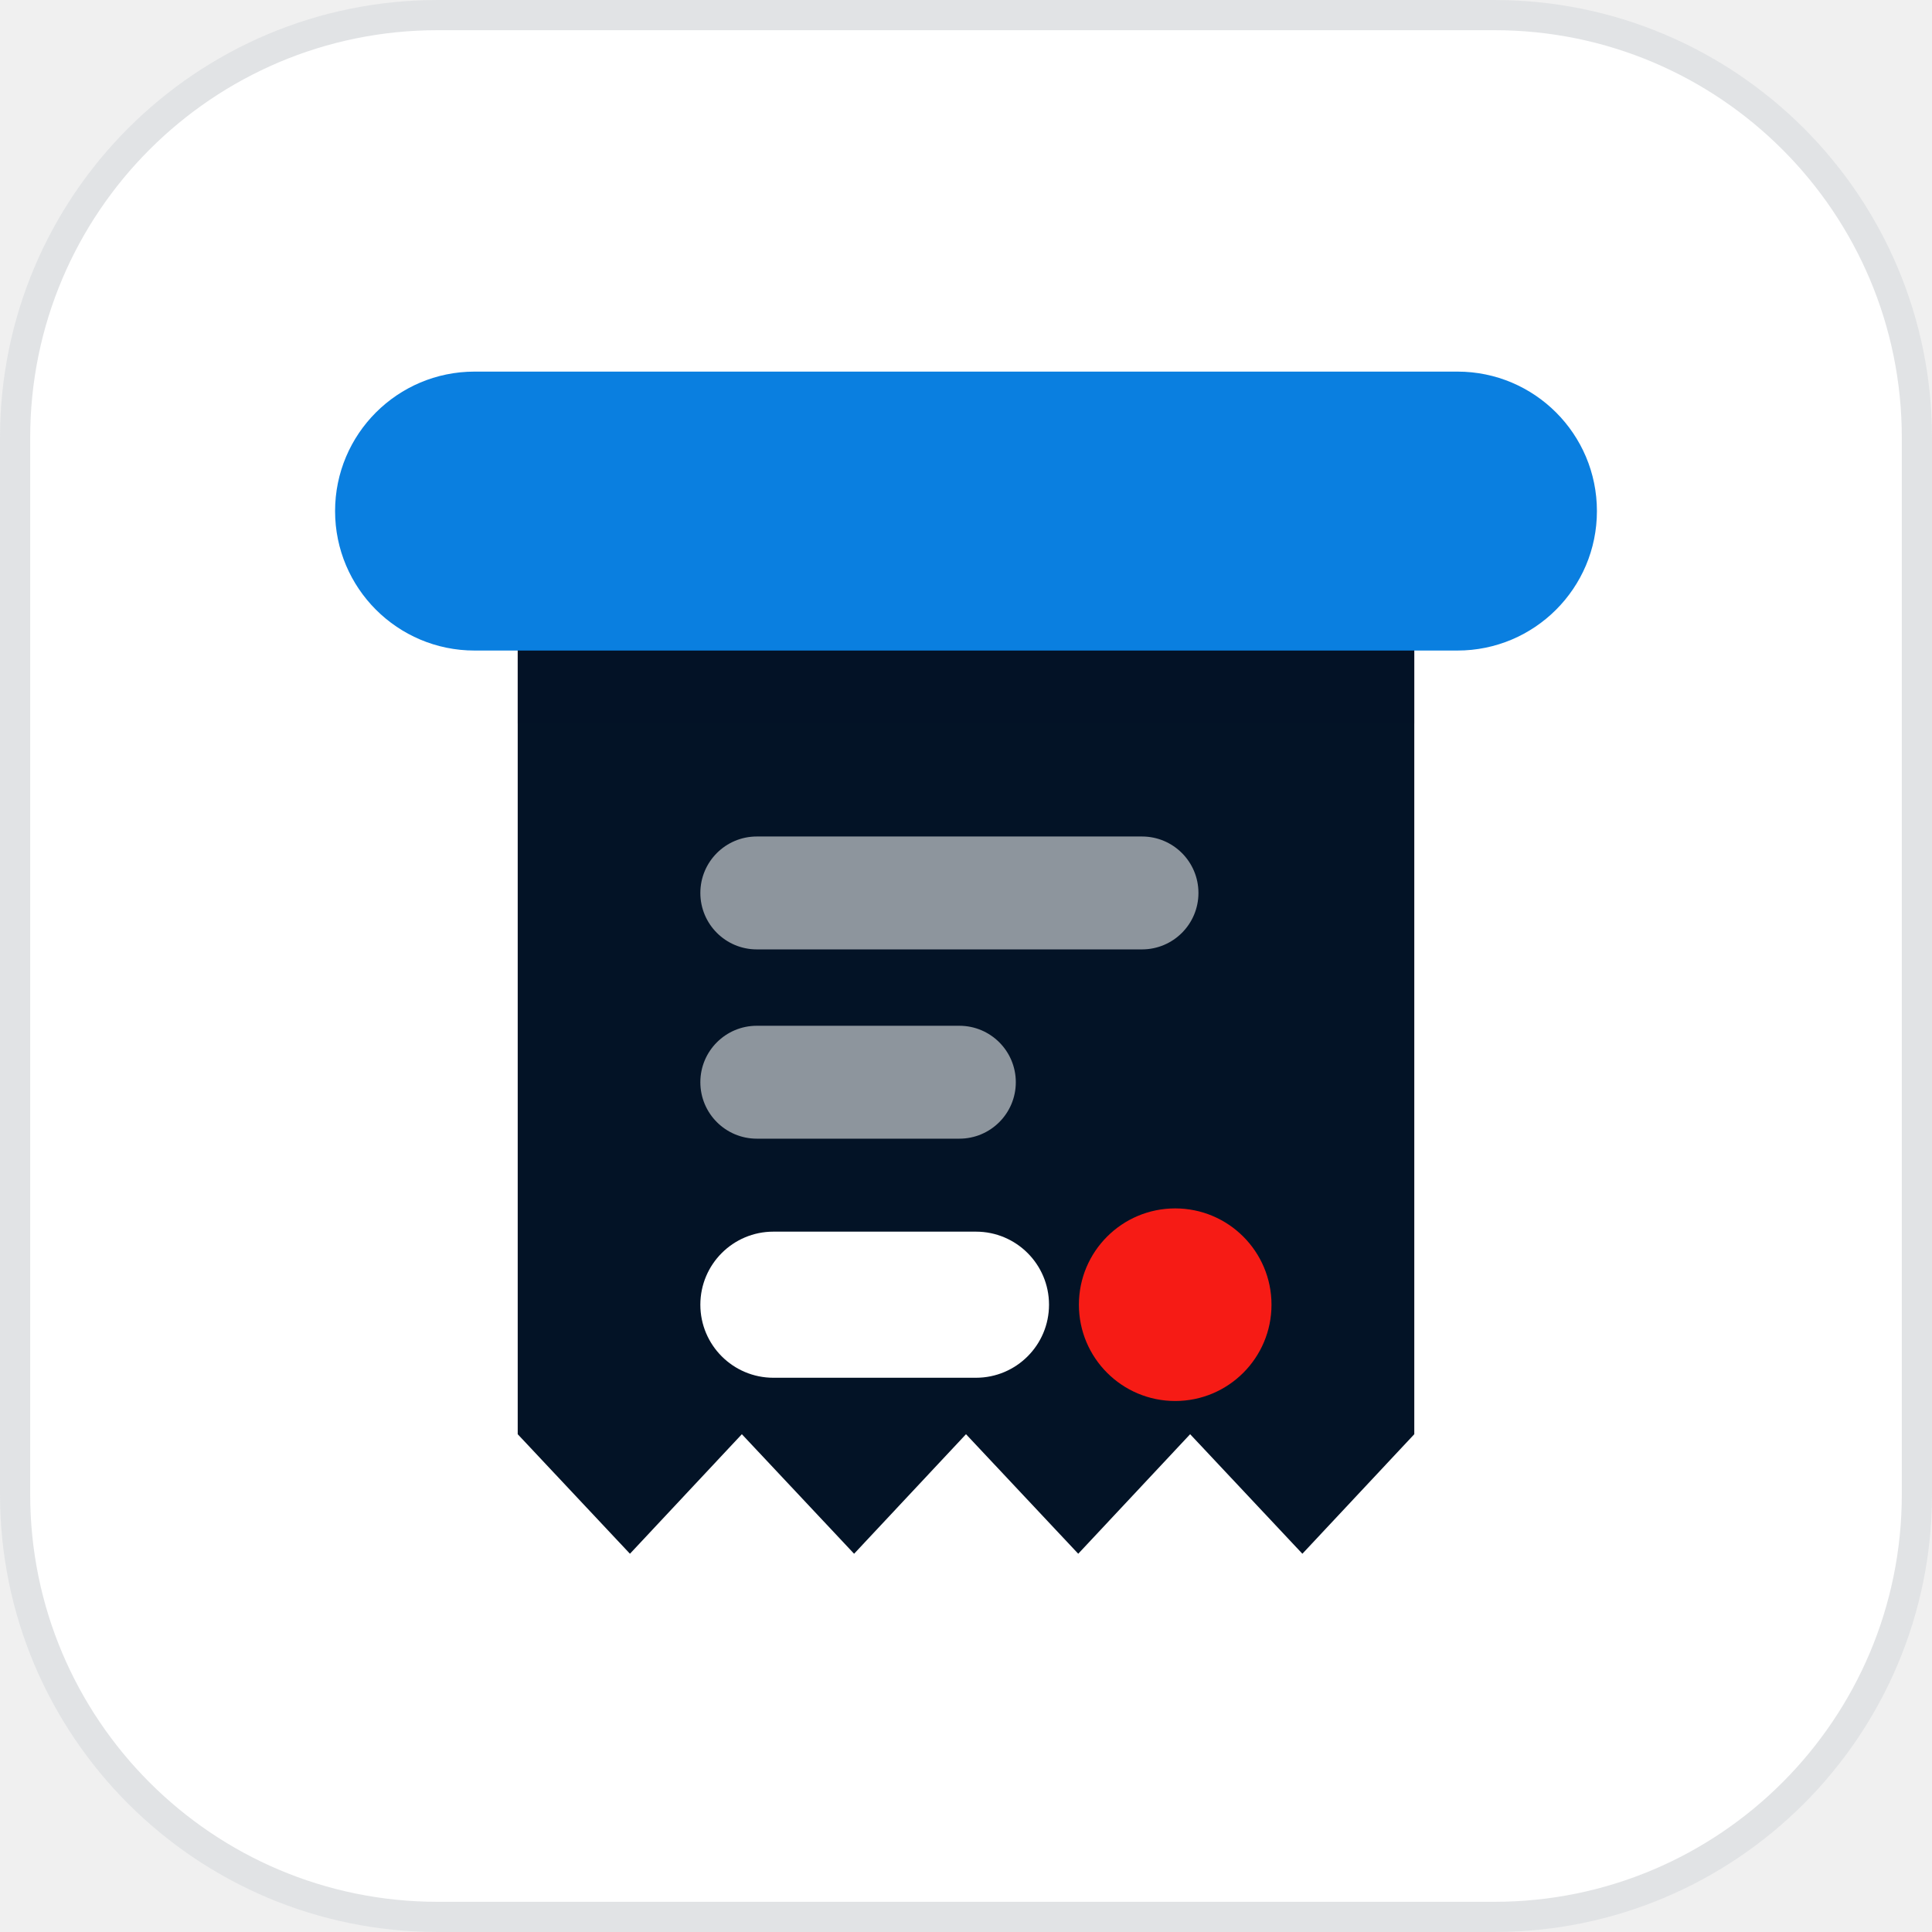
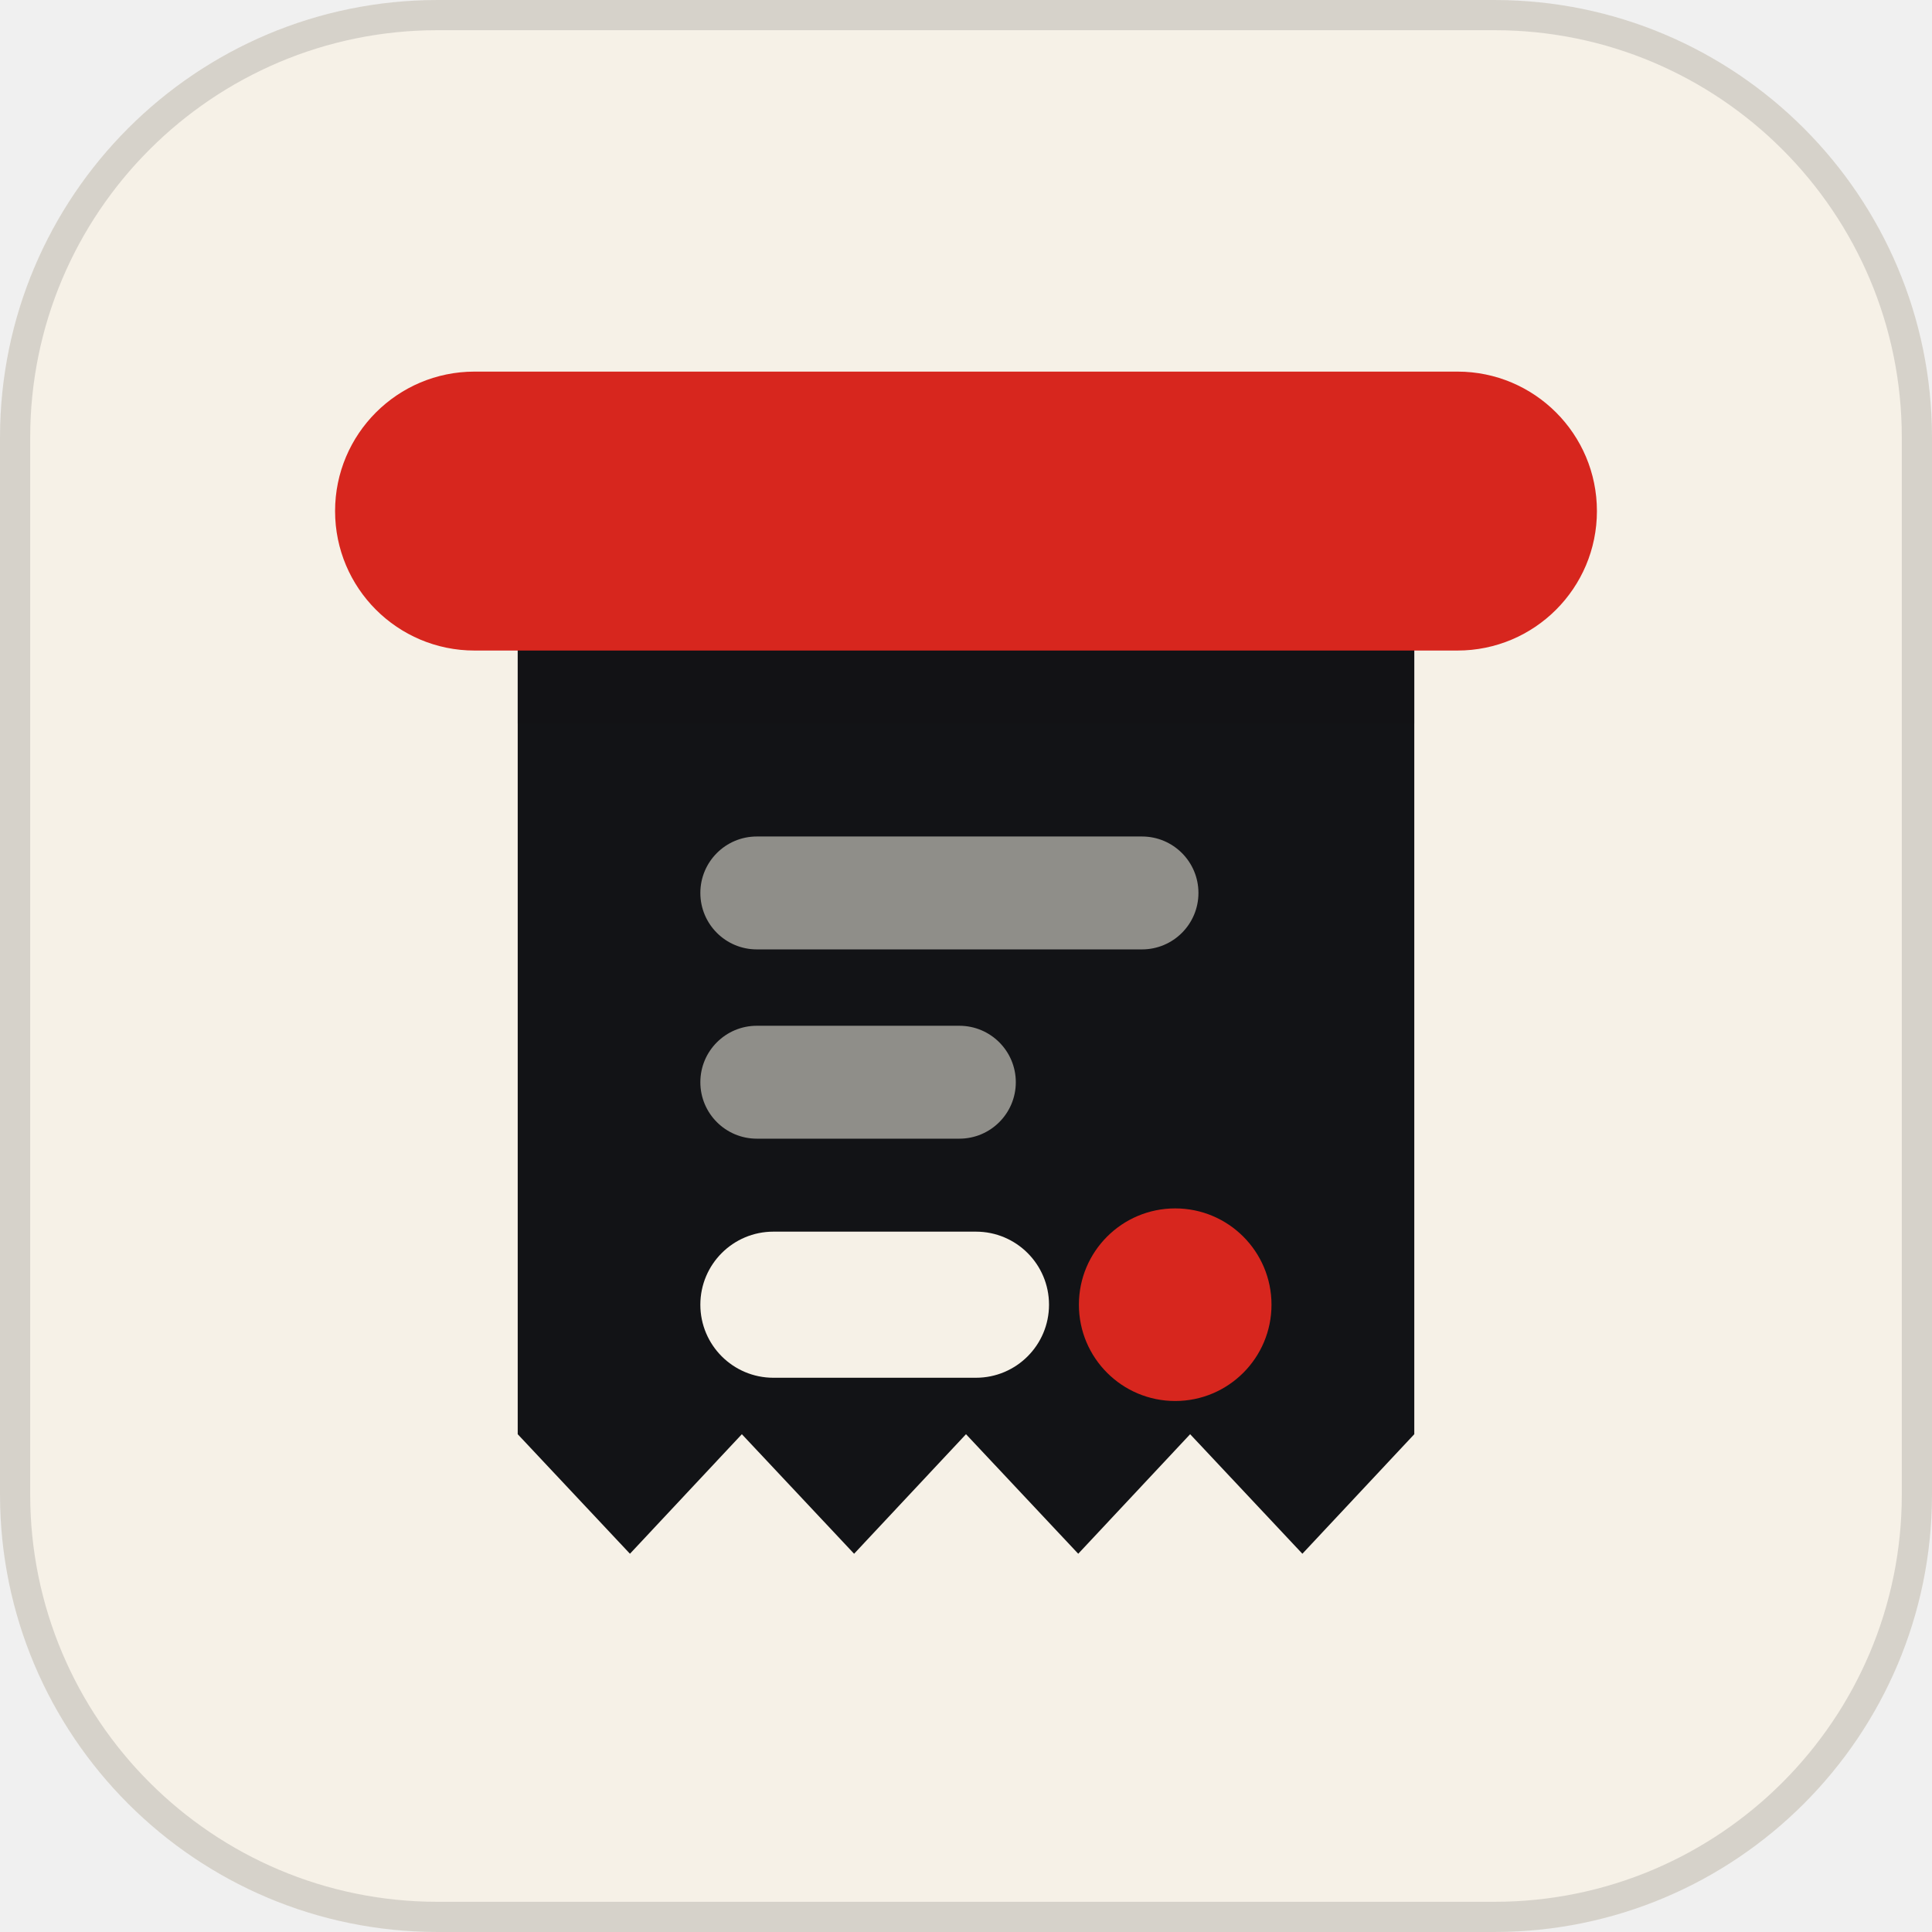
<svg xmlns="http://www.w3.org/2000/svg" viewBox="0 0 64 64" role="img" aria-label="CrizaVoise">
-   <rect width="64" height="64" rx="14.5" fill="#ffffff" />
-   <rect x=".5" y=".5" width="63" height="63" rx="14" fill="none" stroke="#031326" stroke-opacity=".12" />
+   <rect width="64" height="64" rx="14.5" fill="#f6f1e7" />
+   <rect x=".5" y=".5" width="63" height="63" rx="14" fill="none" stroke="#121316" stroke-opacity=".14" />
  <g transform="translate(32 32) scale(1.1) translate(-32 -32)">
    <g transform="translate(0 0.6)">
-       <path d="M18.5 17.5 H45.5 V45.5 L42.13 49.1 L38.75 45.5 L35.38 49.1 L32.00 45.5 L28.63 49.1 L25.25 45.5 L21.88 49.1 L18.50 45.5 Z" fill="#031326" />
-       <rect x="24" y="27.5" width="15" height="3.4" rx="1.7" fill="#ffffff" fill-opacity="0.55" />
-       <rect x="24" y="33.2" width="9.5" height="3.4" rx="1.7" fill="#ffffff" fill-opacity="0.55" />
-       <rect x="24" y="39.4" width="10.5" height="4.4" rx="2.2" fill="#ffffff" />
-       <circle cx="38.3" cy="41.6" r="2.9" fill="#f61b15" />
-       <rect x="18.5" y="21.9" width="27" height="2.2" fill="#031326" fill-opacity="0.35" />
-       <rect x="13" y="13.5" width="38" height="8.4" rx="4.2" fill="#0a7fe0" />
+       <path d="M18.5 17.5 H45.5 V45.5 L42.13 49.1 L38.75 45.5 L35.38 49.1 L32.00 45.5 L28.63 49.1 L25.25 45.5 L21.88 49.1 L18.50 45.5 Z" fill="#121316" />
+       <rect x="24" y="27.5" width="15" height="3.4" rx="1.7" fill="#f6f1e7" fill-opacity="0.55" />
+       <rect x="24" y="33.2" width="9.5" height="3.4" rx="1.7" fill="#f6f1e7" fill-opacity="0.55" />
+       <rect x="24" y="39.4" width="10.5" height="4.4" rx="2.2" fill="#f6f1e7" />
+       <circle cx="38.3" cy="41.6" r="2.9" fill="#d7261e" />
+       <rect x="18.5" y="21.9" width="27" height="2.2" fill="#121316" fill-opacity="0.35" />
+       <rect x="13" y="13.5" width="38" height="8.4" rx="4.2" fill="#d7261e" />
    </g>
  </g>
</svg>
